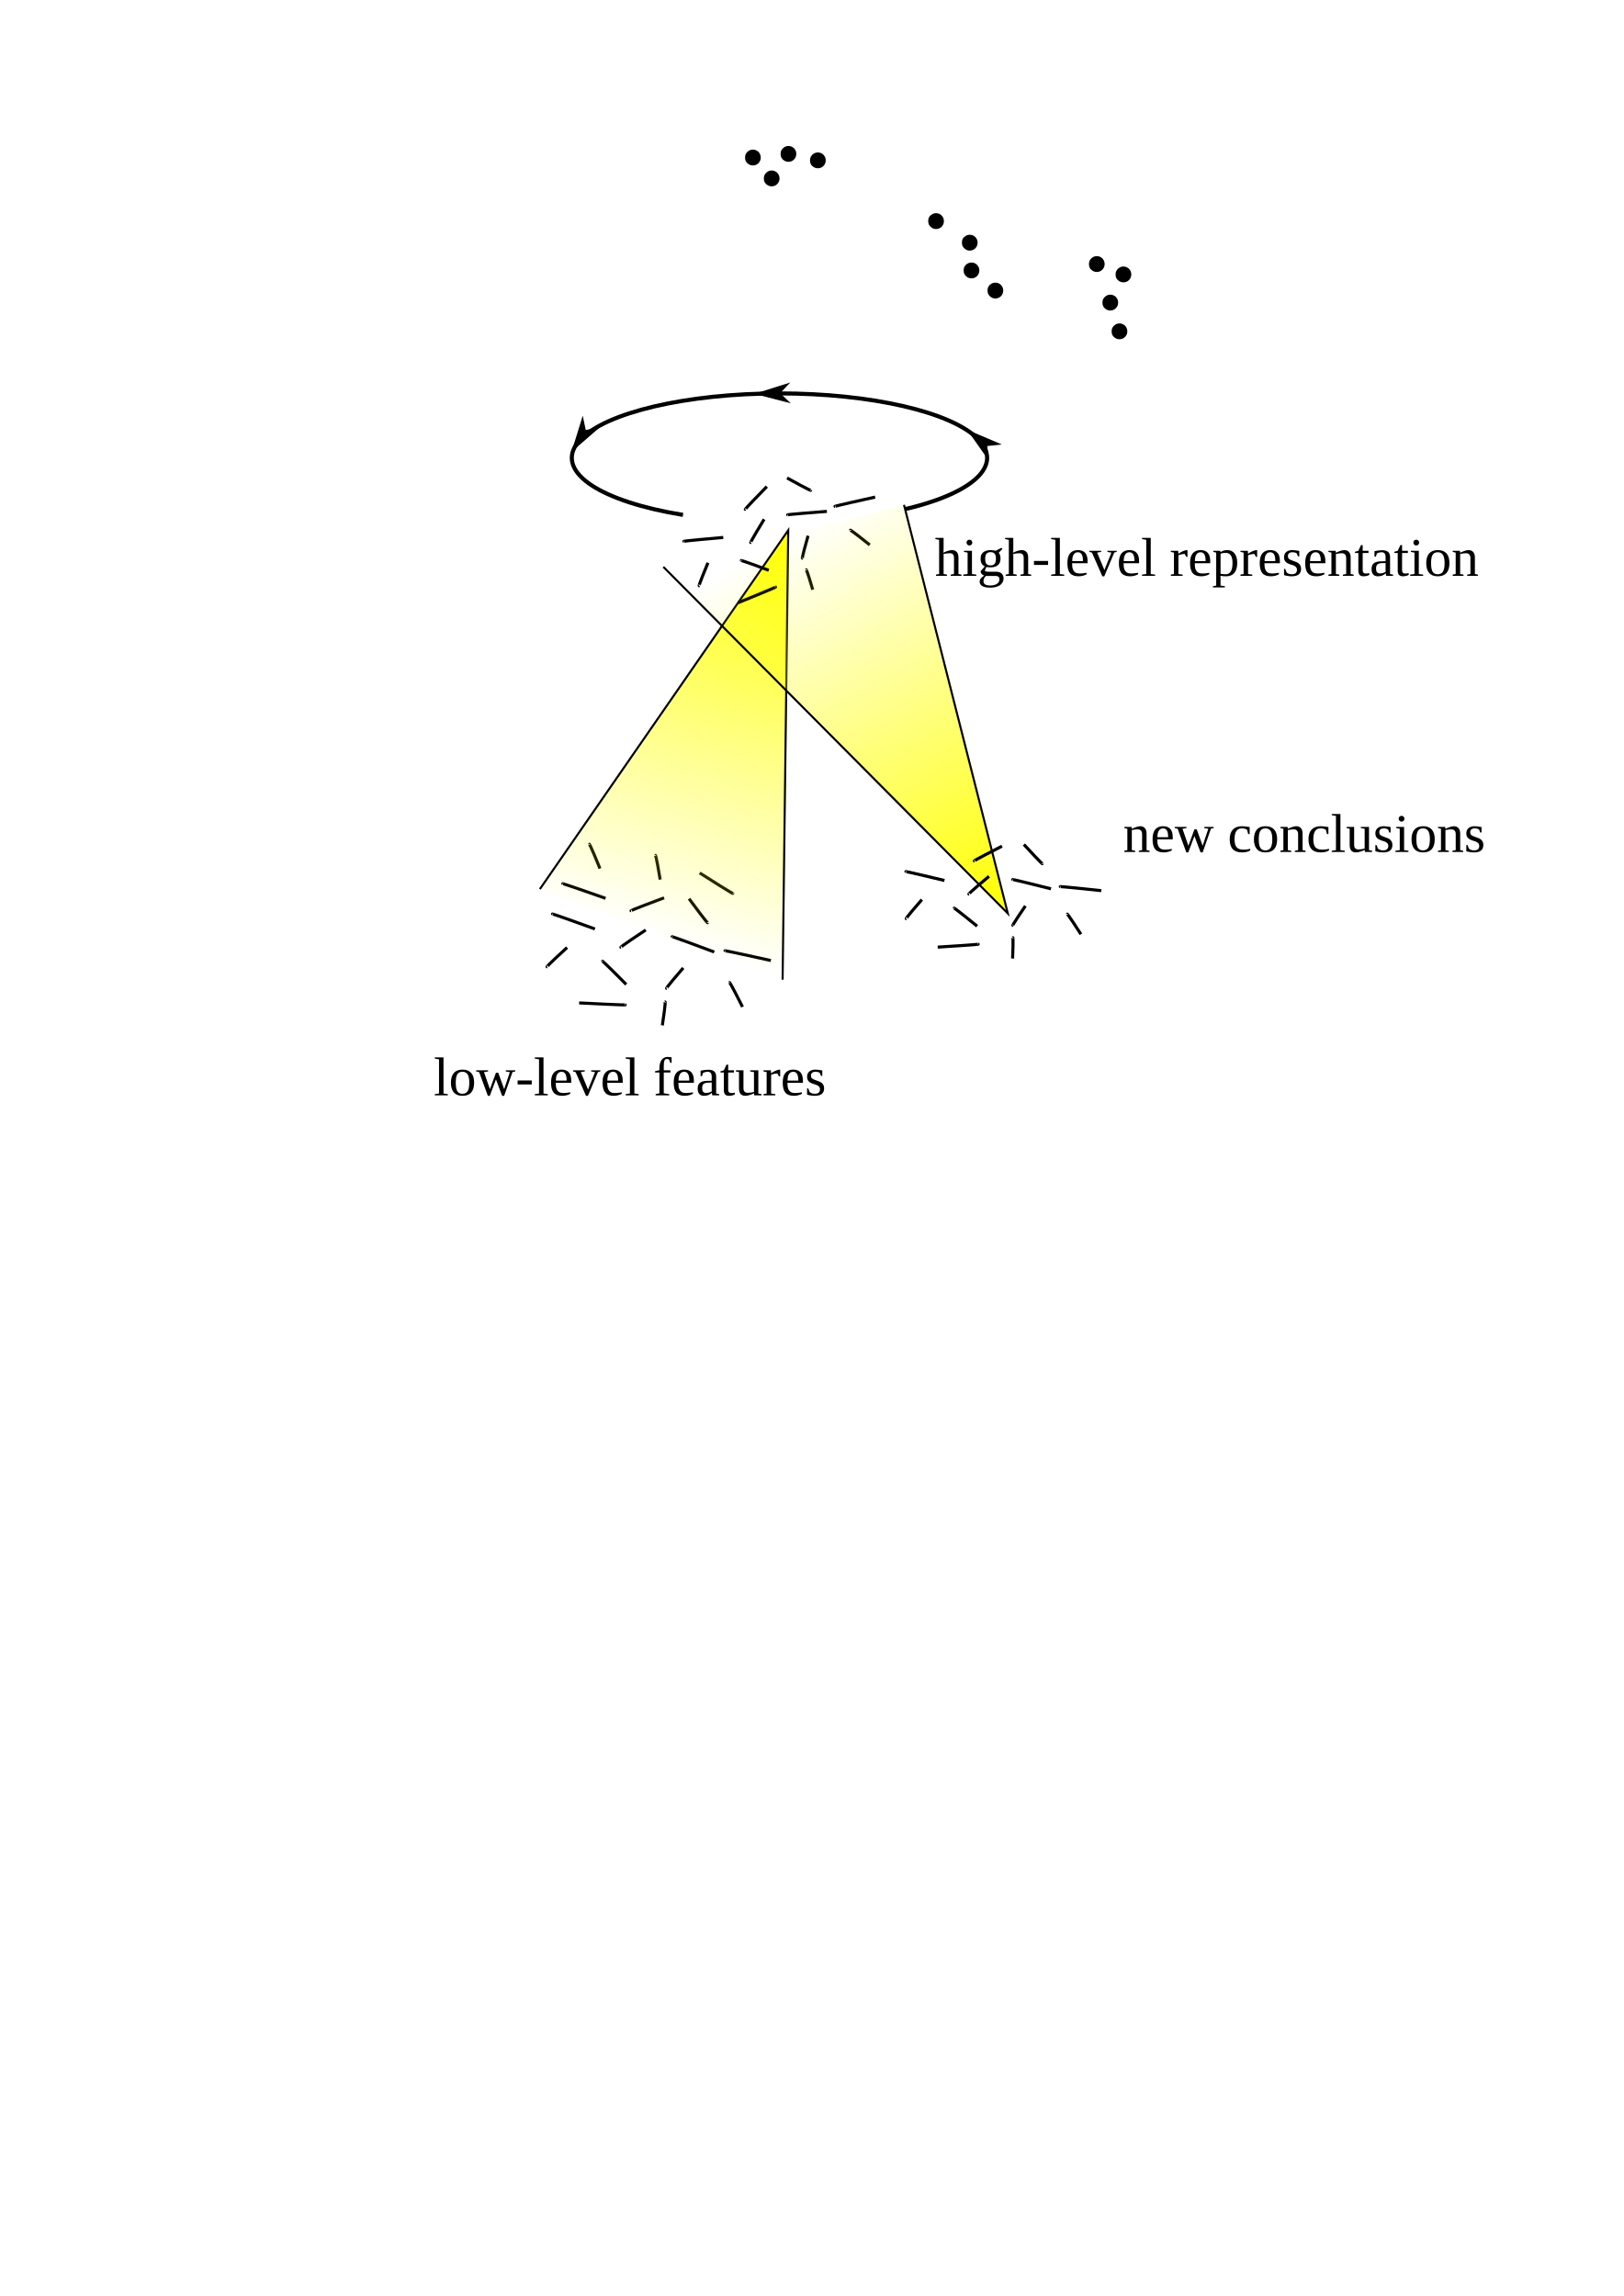
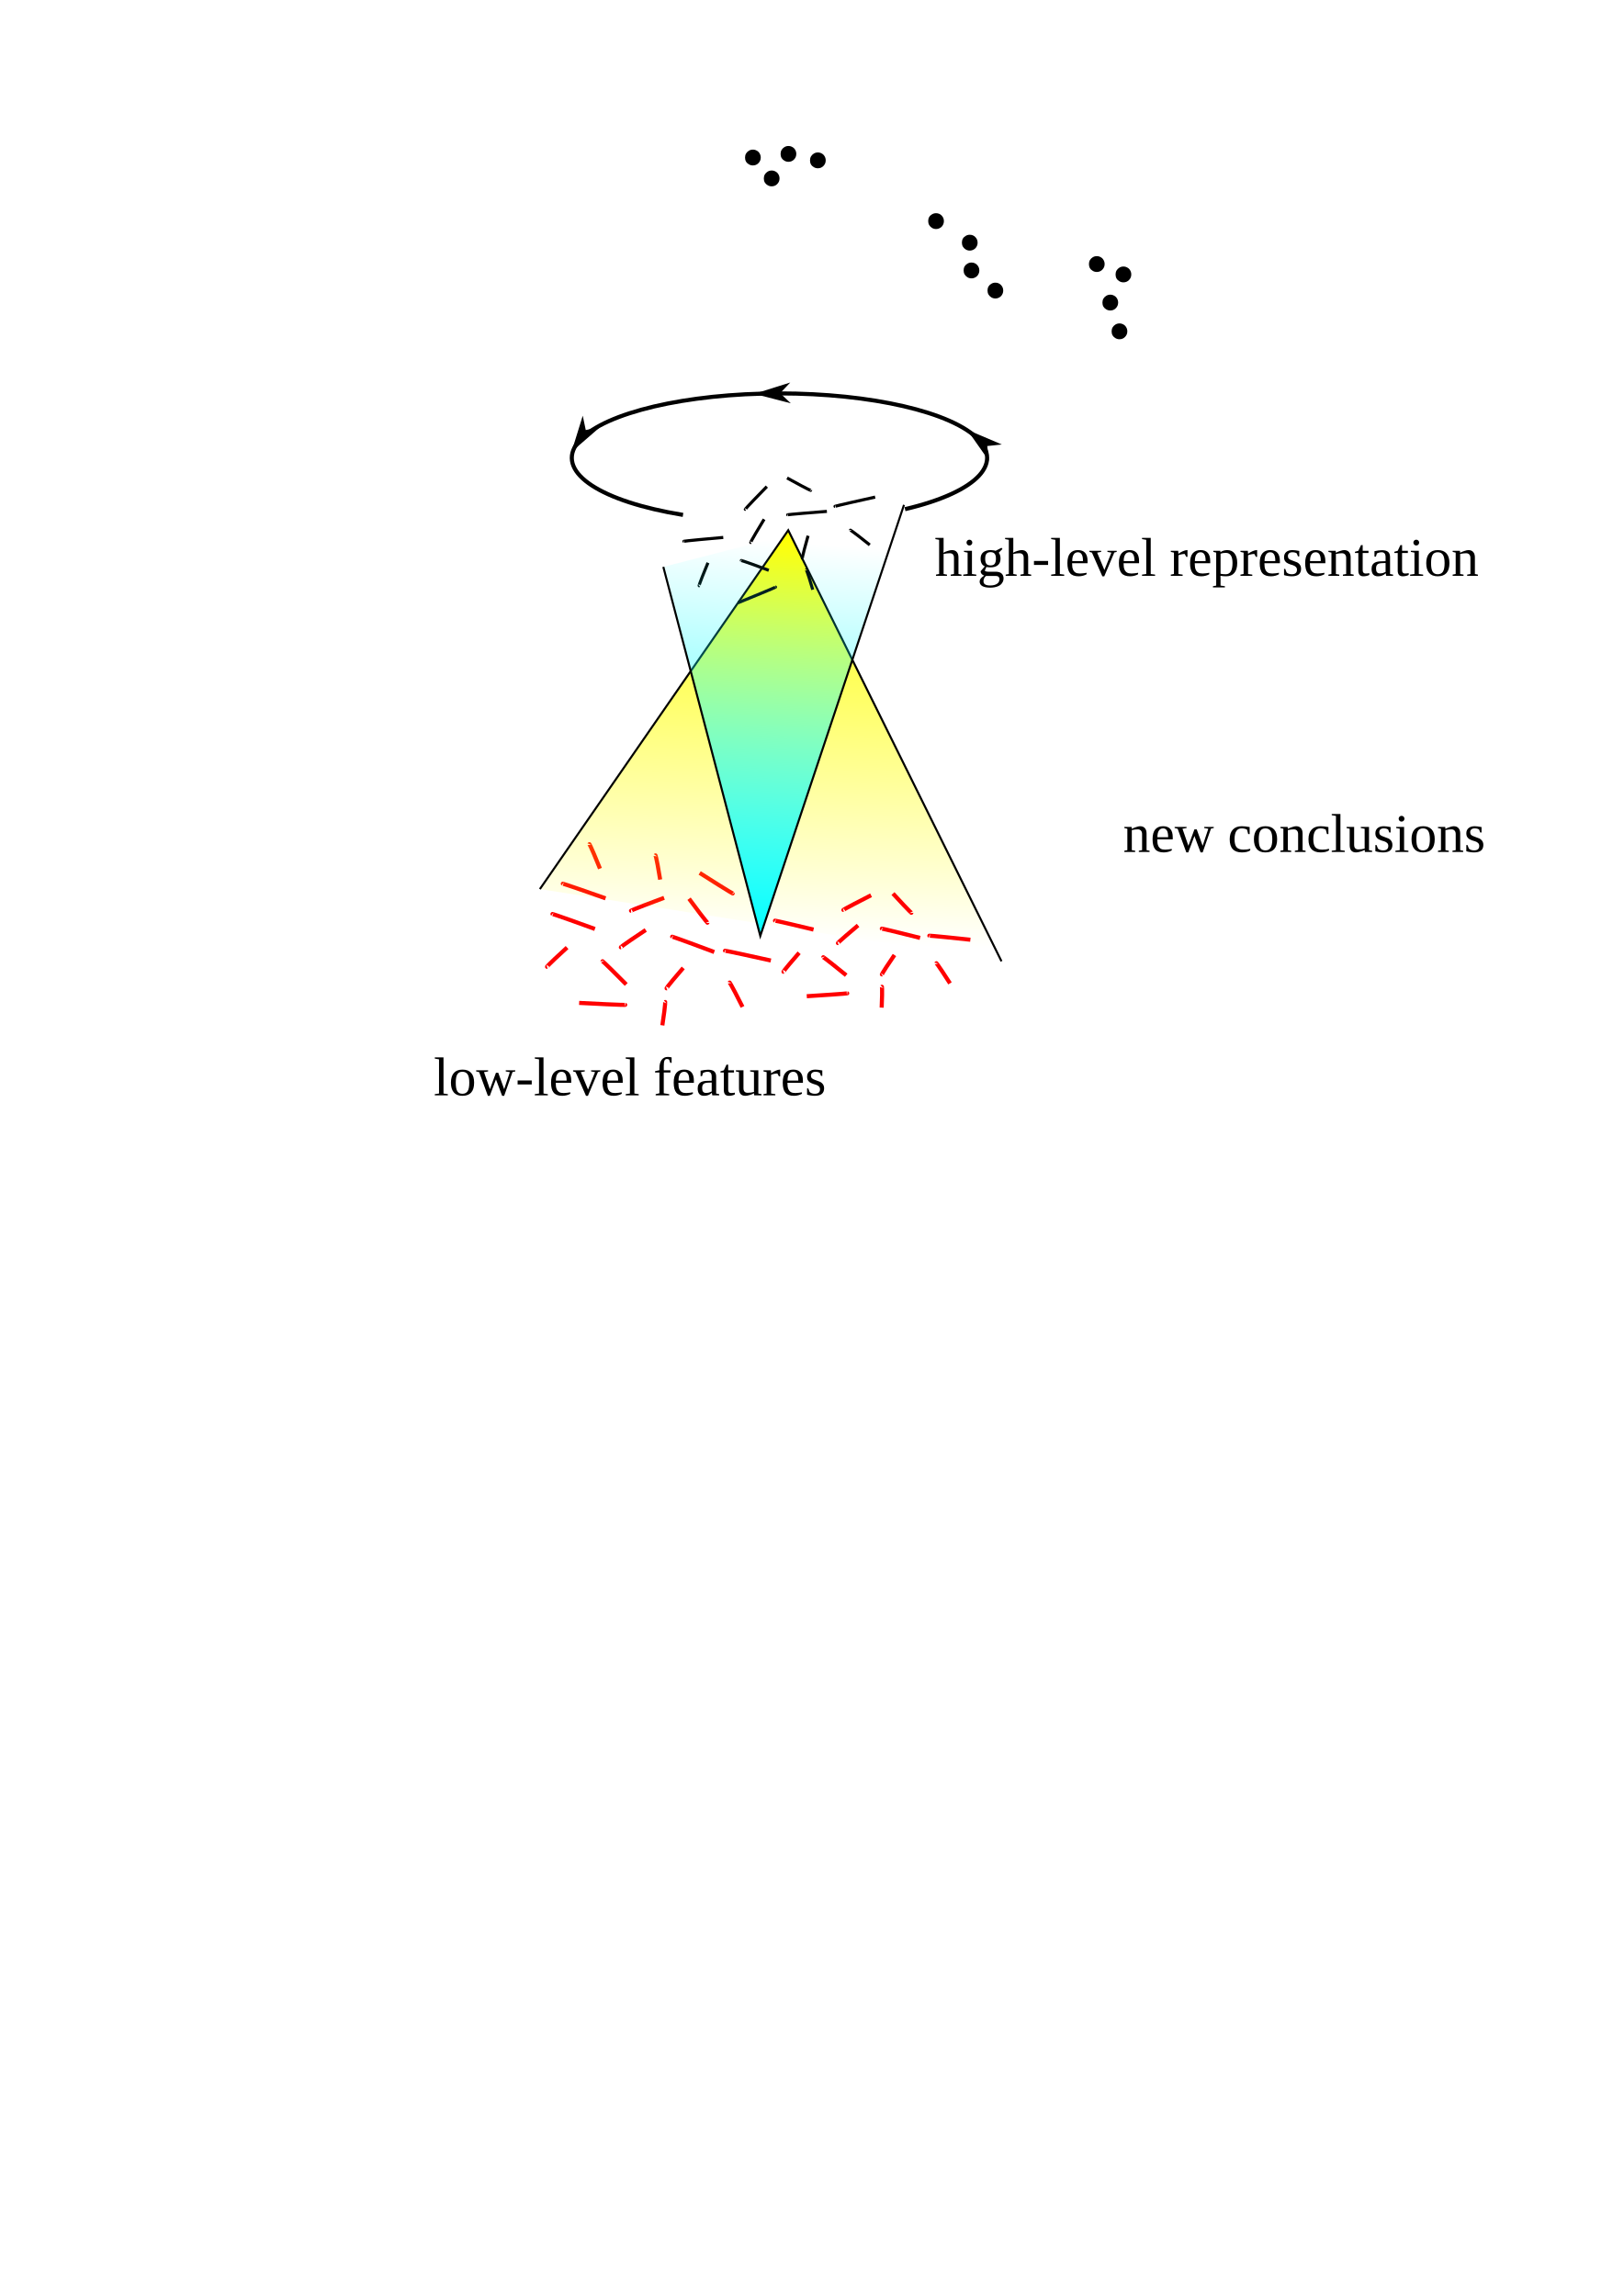
<svg xmlns="http://www.w3.org/2000/svg" xmlns:xlink="http://www.w3.org/1999/xlink" width="210mm" height="297mm" viewBox="0 0 210 297" version="1.1" id="svg8">
  <defs id="defs2">
+     <linearGradient id="linearGradient1093">
+       <stop style="stop-color:#00ffff;stop-opacity:1;" offset="0" id="stop1089" />
+       <stop style="stop-color:#00ffff;stop-opacity:0;" offset="1" id="stop1091" />
+     </linearGradient>
    <marker orient="auto" refY="0.0" refX="0.0" id="marker3506" style="overflow:visible;">
      <path id="path3504" d="M 0.0,0.0 L 5.0,-5.0 L -12.5,0.0 L 5.0,5.0 L 0.0,0.0 z " style="fill-rule:evenodd;stroke:#000000;stroke-width:1pt;stroke-opacity:1;fill:#000000;fill-opacity:1" transform="scale(0.4) rotate(180) translate(10,0)" />
    </marker>
    <marker orient="auto" refY="0.0" refX="0.0" id="Arrow1Mend" style="overflow:visible;">
      <path id="path3231" d="M 0.0,0.0 L 5.0,-5.0 L -12.5,0.0 L 5.0,5.0 L 0.0,0.0 z " style="fill-rule:evenodd;stroke:#800080;stroke-width:1pt;stroke-opacity:1;fill:#800080;fill-opacity:1" transform="scale(0.4) rotate(180) translate(10,0)" />
    </marker>
-     <linearGradient xlink:href="#linearGradient1047" id="linearGradient1049" x1="123.362" y1="166.164" x2="140.163" y2="113.33" gradientUnits="userSpaceOnUse" gradientTransform="rotate(180,112.6538,117.3761)" />
+     <linearGradient xlink:href="#linearGradient1047" id="linearGradient1049" x1="123.362" y1="166.164" x2="125.346" y2="113.065" gradientUnits="userSpaceOnUse" gradientTransform="rotate(180,112.6538,117.3761)" />
    <linearGradient id="linearGradient1047">
      <stop style="stop-color:#ffff00;stop-opacity:1;" offset="0" id="stop1043" />
      <stop style="stop-color:#ffff00;stop-opacity:0;" offset="1" id="stop1045" />
    </linearGradient>
-     <linearGradient xlink:href="#linearGradient1047" id="linearGradient1049-0" x1="110.662" y1="158.755" x2="139.634" y2="109.625" gradientUnits="userSpaceOnUse" gradientTransform="matrix(-1,0,0,1,241.2724,-40.59693)" />
+     <linearGradient xlink:href="#linearGradient1093" id="linearGradient1095" x1="98.891" y1="121.709" x2="102.756" y2="70.116" gradientUnits="userSpaceOnUse" />
  </defs>
  <g id="layer1">
-     <path id="use2123" d="m 77.597,112.354 c -1.343,-3.315 -1.395,-3.182 -1.395,-3.182" style="fill:none;stroke:#000000;stroke-width:0.394;stroke-linecap:butt;stroke-linejoin:miter;stroke-miterlimit:4;stroke-dasharray:none;stroke-opacity:1" />
-     <path id="use2125" d="m 78.318,116.205 c -5.715,-2.018 -5.53,-1.891 -5.53,-1.891" style="fill:none;stroke:#000000;stroke-width:0.394;stroke-linecap:butt;stroke-linejoin:miter;stroke-miterlimit:4;stroke-dasharray:none;stroke-opacity:1" />
-     <path id="use2127" d="m 76.942,120.166 c -5.673,-2.06 -5.491,-1.932 -5.491,-1.932" style="fill:none;stroke:#000000;stroke-width:0.394;stroke-linecap:butt;stroke-linejoin:miter;stroke-miterlimit:4;stroke-dasharray:none;stroke-opacity:1" />
-     <path id="use2129" d="m 73.342,122.568 c -2.799,2.556 -2.59,2.49 -2.59,2.49" style="fill:none;stroke:#000000;stroke-width:0.394;stroke-linecap:butt;stroke-linejoin:miter;stroke-miterlimit:4;stroke-dasharray:none;stroke-opacity:1" />
-     <path id="use2135" d="m 85.382,113.778 c -0.539,-3.282 -0.625,-3.158 -0.625,-3.158" style="fill:none;stroke:#000000;stroke-width:0.394;stroke-linecap:butt;stroke-linejoin:miter;stroke-miterlimit:4;stroke-dasharray:none;stroke-opacity:1" />
-     <path id="use2137" d="m 85.891,116.137 c -4.534,1.692 -4.277,1.673 -4.277,1.673" style="fill:none;stroke:#000000;stroke-width:0.394;stroke-linecap:butt;stroke-linejoin:miter;stroke-miterlimit:4;stroke-dasharray:none;stroke-opacity:1" />
-     <path id="use2139" d="m 83.514,120.298 c -3.447,2.288 -3.217,2.237 -3.217,2.237" style="fill:none;stroke:#000000;stroke-width:0.394;stroke-linecap:butt;stroke-linejoin:miter;stroke-miterlimit:4;stroke-dasharray:none;stroke-opacity:1" />
-     <path id="use2141" d="m 80.993,127.343 c -3.135,-3.172 -3.102,-3.028 -3.102,-3.028" style="fill:none;stroke:#000000;stroke-width:0.394;stroke-linecap:butt;stroke-linejoin:miter;stroke-miterlimit:4;stroke-dasharray:none;stroke-opacity:1" />
-     <path id="use2143" d="m 74.902,129.731 c 6.224,0.321 5.959,0.251 5.959,0.251" style="fill:none;stroke:#000000;stroke-width:0.394;stroke-linecap:butt;stroke-linejoin:miter;stroke-miterlimit:4;stroke-dasharray:none;stroke-opacity:1" />
-     <path id="use2147" d="m 90.492,112.919 c 4.426,2.818 4.325,2.675 4.325,2.675" style="fill:none;stroke:#000000;stroke-width:0.394;stroke-linecap:butt;stroke-linejoin:miter;stroke-miterlimit:4;stroke-dasharray:none;stroke-opacity:1" />
-     <path id="use2149" d="m 89.119,116.255 c 2.412,3.269 2.415,3.128 2.415,3.128" style="fill:none;stroke:#000000;stroke-width:0.394;stroke-linecap:butt;stroke-linejoin:miter;stroke-miterlimit:4;stroke-dasharray:none;stroke-opacity:1" />
-     <path id="use2151" d="m 92.376,123.148 c -5.622,-2.107 -5.444,-1.979 -5.444,-1.979" style="fill:none;stroke:#000000;stroke-width:0.394;stroke-linecap:butt;stroke-linejoin:miter;stroke-miterlimit:4;stroke-dasharray:none;stroke-opacity:1" />
-     <path id="use2153" d="m 88.364,125.206 c -2.346,2.715 -2.151,2.639 -2.151,2.639" style="fill:none;stroke:#000000;stroke-width:0.394;stroke-linecap:butt;stroke-linejoin:miter;stroke-miterlimit:4;stroke-dasharray:none;stroke-opacity:1" />
-     <path id="use2155" d="m 85.664,132.636 c 0.479,-3.163 0.352,-3.053 0.352,-3.053" style="fill:none;stroke:#000000;stroke-width:0.394;stroke-linecap:butt;stroke-linejoin:miter;stroke-miterlimit:4;stroke-dasharray:none;stroke-opacity:1" />
-     <path id="use2163" d="m 99.696,124.25 c -6.155,-1.37 -5.929,-1.263 -5.929,-1.263" style="fill:none;stroke:#000000;stroke-width:0.394;stroke-linecap:butt;stroke-linejoin:miter;stroke-miterlimit:4;stroke-dasharray:none;stroke-opacity:1" />
-     <path id="use2165" d="m 96.032,130.247 c -1.659,-3.313 -1.697,-3.177 -1.697,-3.177" style="fill:none;stroke:#000000;stroke-width:0.394;stroke-linecap:butt;stroke-linejoin:miter;stroke-miterlimit:4;stroke-dasharray:none;stroke-opacity:1" />
-     <path style="fill:url(#linearGradient1049);fill-opacity:1;stroke:#000000;stroke-width:0.265px;stroke-linecap:butt;stroke-linejoin:miter;stroke-opacity:1" d="M 69.825,115.008 101.946,68.589 101.218,126.731" id="path929" />
+     <path id="use2123" d="m 77.597,112.354 c -1.343,-3.315 -1.395,-3.182 -1.395,-3.182" style="fill:none;stroke:#ff0000;stroke-width:0.529;stroke-linecap:butt;stroke-linejoin:miter;stroke-miterlimit:4;stroke-dasharray:none;stroke-opacity:1" />
+     <path id="use2125" d="m 78.318,116.205 c -5.715,-2.018 -5.53,-1.891 -5.53,-1.891" style="fill:none;stroke:#ff0000;stroke-width:0.529;stroke-linecap:butt;stroke-linejoin:miter;stroke-miterlimit:4;stroke-dasharray:none;stroke-opacity:1" />
+     <path id="use2127" d="m 76.942,120.166 c -5.673,-2.06 -5.491,-1.932 -5.491,-1.932" style="fill:none;stroke:#ff0000;stroke-width:0.529;stroke-linecap:butt;stroke-linejoin:miter;stroke-miterlimit:4;stroke-dasharray:none;stroke-opacity:1" />
+     <path id="use2129" d="m 73.342,122.568 c -2.799,2.556 -2.59,2.49 -2.59,2.49" style="fill:none;stroke:#ff0000;stroke-width:0.529;stroke-linecap:butt;stroke-linejoin:miter;stroke-miterlimit:4;stroke-dasharray:none;stroke-opacity:1" />
+     <path id="use2135" d="m 85.382,113.778 c -0.539,-3.282 -0.625,-3.158 -0.625,-3.158" style="fill:none;stroke:#ff0000;stroke-width:0.529;stroke-linecap:butt;stroke-linejoin:miter;stroke-miterlimit:4;stroke-dasharray:none;stroke-opacity:1" />
+     <path id="use2137" d="m 85.891,116.137 c -4.534,1.692 -4.277,1.673 -4.277,1.673" style="fill:none;stroke:#ff0000;stroke-width:0.529;stroke-linecap:butt;stroke-linejoin:miter;stroke-miterlimit:4;stroke-dasharray:none;stroke-opacity:1" />
+     <path id="use2139" d="m 83.514,120.298 c -3.447,2.288 -3.217,2.237 -3.217,2.237" style="fill:none;stroke:#ff0000;stroke-width:0.529;stroke-linecap:butt;stroke-linejoin:miter;stroke-miterlimit:4;stroke-dasharray:none;stroke-opacity:1" />
+     <path id="use2141" d="m 80.993,127.343 c -3.135,-3.172 -3.102,-3.028 -3.102,-3.028" style="fill:none;stroke:#ff0000;stroke-width:0.529;stroke-linecap:butt;stroke-linejoin:miter;stroke-miterlimit:4;stroke-dasharray:none;stroke-opacity:1" />
+     <path id="use2143" d="m 74.902,129.731 c 6.224,0.321 5.959,0.251 5.959,0.251" style="fill:none;stroke:#ff0000;stroke-width:0.529;stroke-linecap:butt;stroke-linejoin:miter;stroke-miterlimit:4;stroke-dasharray:none;stroke-opacity:1" />
+     <path id="use2147" d="m 90.492,112.919 c 4.426,2.818 4.325,2.675 4.325,2.675" style="fill:none;stroke:#ff0000;stroke-width:0.529;stroke-linecap:butt;stroke-linejoin:miter;stroke-miterlimit:4;stroke-dasharray:none;stroke-opacity:1" />
+     <path id="use2149" d="m 89.119,116.255 c 2.412,3.269 2.415,3.128 2.415,3.128" style="fill:none;stroke:#ff0000;stroke-width:0.529;stroke-linecap:butt;stroke-linejoin:miter;stroke-miterlimit:4;stroke-dasharray:none;stroke-opacity:1" />
+     <path id="use2151" d="m 92.376,123.148 c -5.622,-2.107 -5.444,-1.979 -5.444,-1.979" style="fill:none;stroke:#ff0000;stroke-width:0.529;stroke-linecap:butt;stroke-linejoin:miter;stroke-miterlimit:4;stroke-dasharray:none;stroke-opacity:1" />
+     <path id="use2153" d="m 88.364,125.206 c -2.346,2.715 -2.151,2.639 -2.151,2.639" style="fill:none;stroke:#ff0000;stroke-width:0.529;stroke-linecap:butt;stroke-linejoin:miter;stroke-miterlimit:4;stroke-dasharray:none;stroke-opacity:1" />
+     <path id="use2155" d="m 85.664,132.636 c 0.479,-3.163 0.352,-3.053 0.352,-3.053" style="fill:none;stroke:#ff0000;stroke-width:0.529;stroke-linecap:butt;stroke-linejoin:miter;stroke-miterlimit:4;stroke-dasharray:none;stroke-opacity:1" />
+     <path id="use2163" d="m 99.696,124.25 c -6.155,-1.37 -5.929,-1.263 -5.929,-1.263" style="fill:none;stroke:#ff0000;stroke-width:0.529;stroke-linecap:butt;stroke-linejoin:miter;stroke-miterlimit:4;stroke-dasharray:none;stroke-opacity:1" />
+     <path id="use2165" d="m 96.032,130.247 c -1.659,-3.313 -1.697,-3.177 -1.697,-3.177" style="fill:none;stroke:#ff0000;stroke-width:0.529;stroke-linecap:butt;stroke-linejoin:miter;stroke-miterlimit:4;stroke-dasharray:none;stroke-opacity:1" />
+     <path style="fill:url(#linearGradient1049);fill-opacity:1;stroke:#000000;stroke-width:0.265px;stroke-linecap:butt;stroke-linejoin:miter;stroke-opacity:1" d="M 69.825,115.008 101.946,68.589 129.528,124.35" id="path929" />
    <g id="g4018" transform="translate(-1.852083,-46.0375)">
      <text transform="scale(1,-1)" id="text933-0-5" y="-68.515" x="100.592" style="font-style:normal;font-variant:normal;font-weight:normal;font-stretch:normal;font-size:7.056px;line-height:1.25;font-family:'Times New Roman';-inkscape-font-specification:'Times New Roman, Normal';font-variant-ligatures:normal;font-variant-caps:normal;font-variant-numeric:normal;font-feature-settings:normal;text-align:start;letter-spacing:0px;word-spacing:0px;writing-mode:lr-tb;text-anchor:start;fill:#000000;fill-opacity:1;stroke:none;stroke-width:0.265" xml:space="preserve">
        <tspan style="font-size:2.117px;stroke-width:0.265" y="-68.515" x="100.592" id="tspan931-8-3">⬤</tspan>
      </text>
      <text transform="scale(1,-1)" id="text933-3-1-4" y="-66.179" x="106.567" style="font-style:normal;font-variant:normal;font-weight:normal;font-stretch:normal;font-size:7.056px;line-height:1.25;font-family:'Times New Roman';-inkscape-font-specification:'Times New Roman, Normal';font-variant-ligatures:normal;font-variant-caps:normal;font-variant-numeric:normal;font-feature-settings:normal;text-align:start;letter-spacing:0px;word-spacing:0px;writing-mode:lr-tb;text-anchor:start;fill:#000000;fill-opacity:1;stroke:none;stroke-width:0.265" xml:space="preserve">
        <tspan style="font-size:2.117px;stroke-width:0.265" y="-66.179" x="106.567" id="tspan931-6-9-9">⬤</tspan>
      </text>
      <text transform="scale(1,-1)" id="text933-7-9-0" y="-65.343" x="102.76" style="font-style:normal;font-variant:normal;font-weight:normal;font-stretch:normal;font-size:7.056px;line-height:1.25;font-family:'Times New Roman';-inkscape-font-specification:'Times New Roman, Normal';font-variant-ligatures:normal;font-variant-caps:normal;font-variant-numeric:normal;font-feature-settings:normal;text-align:start;letter-spacing:0px;word-spacing:0px;writing-mode:lr-tb;text-anchor:start;fill:#000000;fill-opacity:1;stroke:none;stroke-width:0.265" xml:space="preserve">
        <tspan style="font-size:2.117px;stroke-width:0.265" y="-65.343" x="102.76" id="tspan931-5-7-2">⬤</tspan>
      </text>
      <text transform="scale(1,-1)" id="text933-35-8-0" y="-65.812" x="98.163" style="font-style:normal;font-variant:normal;font-weight:normal;font-stretch:normal;font-size:7.056px;line-height:1.25;font-family:'Times New Roman';-inkscape-font-specification:'Times New Roman, Normal';font-variant-ligatures:normal;font-variant-caps:normal;font-variant-numeric:normal;font-feature-settings:normal;text-align:start;letter-spacing:0px;word-spacing:0px;writing-mode:lr-tb;text-anchor:start;fill:#000000;fill-opacity:1;stroke:none;stroke-width:0.265" xml:space="preserve">
        <tspan style="font-size:2.117px;stroke-width:0.265" y="-65.812" x="98.163" id="tspan931-62-2-1">⬤</tspan>
      </text>
    </g>
    <text xml:space="preserve" style="font-style:normal;font-variant:normal;font-weight:normal;font-stretch:normal;font-size:7.056px;line-height:1.25;font-family:'Times New Roman';-inkscape-font-specification:'Times New Roman, Normal';font-variant-ligatures:normal;font-variant-caps:normal;font-variant-numeric:normal;font-feature-settings:normal;text-align:start;letter-spacing:0px;word-spacing:0px;writing-mode:lr-tb;text-anchor:start;fill:#000000;fill-opacity:1;stroke:none;stroke-width:0.265" x="142.534" y="-38.539" id="text933-0" transform="scale(1,-1)">
      <tspan id="tspan931-8" x="142.534" y="-38.539" style="font-size:2.117px;stroke-width:0.265">⬤</tspan>
    </text>
    <text xml:space="preserve" style="font-style:normal;font-variant:normal;font-weight:normal;font-stretch:normal;font-size:7.056px;line-height:1.25;font-family:'Times New Roman';-inkscape-font-specification:'Times New Roman, Normal';font-variant-ligatures:normal;font-variant-caps:normal;font-variant-numeric:normal;font-feature-settings:normal;text-align:start;letter-spacing:0px;word-spacing:0px;writing-mode:lr-tb;text-anchor:start;fill:#000000;fill-opacity:1;stroke:none;stroke-width:0.265" x="140.79" y="-33.554" id="text933-3-1" transform="scale(1,-1)">
      <tspan id="tspan931-6-9" x="140.79" y="-33.554" style="font-size:2.117px;stroke-width:0.265">⬤</tspan>
    </text>
    <text xml:space="preserve" style="font-style:normal;font-variant:normal;font-weight:normal;font-stretch:normal;font-size:7.056px;line-height:1.25;font-family:'Times New Roman';-inkscape-font-specification:'Times New Roman, Normal';font-variant-ligatures:normal;font-variant-caps:normal;font-variant-numeric:normal;font-feature-settings:normal;text-align:start;letter-spacing:0px;word-spacing:0px;writing-mode:lr-tb;text-anchor:start;fill:#000000;fill-opacity:1;stroke:none;stroke-width:0.265" x="144.235" y="-34.899" id="text933-7-9" transform="scale(1,-1)">
      <tspan id="tspan931-5-7" x="144.235" y="-34.899" style="font-size:2.117px;stroke-width:0.265">⬤</tspan>
    </text>
    <text xml:space="preserve" style="font-style:normal;font-variant:normal;font-weight:normal;font-stretch:normal;font-size:7.056px;line-height:1.25;font-family:'Times New Roman';-inkscape-font-specification:'Times New Roman, Normal';font-variant-ligatures:normal;font-variant-caps:normal;font-variant-numeric:normal;font-feature-settings:normal;text-align:start;letter-spacing:0px;word-spacing:0px;writing-mode:lr-tb;text-anchor:start;fill:#000000;fill-opacity:1;stroke:none;stroke-width:0.265" x="143.721" y="-42.261" id="text933-35-8" transform="scale(1,-1)">
      <tspan id="tspan931-62-2" x="143.721" y="-42.261" style="font-size:2.117px;stroke-width:0.265">⬤</tspan>
    </text>
    <text xml:space="preserve" style="font-style:normal;font-variant:normal;font-weight:normal;font-stretch:normal;font-size:7.056px;line-height:1.25;font-family:'Times New Roman';-inkscape-font-specification:'Times New Roman, Normal';font-variant-ligatures:normal;font-variant-caps:normal;font-variant-numeric:normal;font-feature-settings:normal;text-align:start;letter-spacing:0px;word-spacing:0px;writing-mode:lr-tb;text-anchor:start;fill:#000000;fill-opacity:1;stroke:none;stroke-width:0.265" x="124.36" y="31.989" id="text933">
      <tspan id="tspan931" x="124.36" y="31.989" style="font-size:2.117px;stroke-width:0.265">⬤</tspan>
    </text>
    <text xml:space="preserve" style="font-style:normal;font-variant:normal;font-weight:normal;font-stretch:normal;font-size:7.056px;line-height:1.25;font-family:'Times New Roman';-inkscape-font-specification:'Times New Roman, Normal';font-variant-ligatures:normal;font-variant-caps:normal;font-variant-numeric:normal;font-feature-settings:normal;text-align:start;letter-spacing:0px;word-spacing:0px;writing-mode:lr-tb;text-anchor:start;fill:#000000;fill-opacity:1;stroke:none;stroke-width:0.265" x="124.583" y="35.588" id="text933-3">
      <tspan id="tspan931-6" x="124.583" y="35.588" style="font-size:2.117px;stroke-width:0.265">⬤</tspan>
    </text>
    <text xml:space="preserve" style="font-style:normal;font-variant:normal;font-weight:normal;font-stretch:normal;font-size:7.056px;line-height:1.25;font-family:'Times New Roman';-inkscape-font-specification:'Times New Roman, Normal';font-variant-ligatures:normal;font-variant-caps:normal;font-variant-numeric:normal;font-feature-settings:normal;text-align:start;letter-spacing:0px;word-spacing:0px;writing-mode:lr-tb;text-anchor:start;fill:#000000;fill-opacity:1;stroke:none;stroke-width:0.265" x="119.999" y="29.204" id="text933-7">
      <tspan id="tspan931-5" x="119.999" y="29.204" style="font-size:2.117px;stroke-width:0.265">⬤</tspan>
    </text>
    <text xml:space="preserve" style="font-style:normal;font-variant:normal;font-weight:normal;font-stretch:normal;font-size:7.056px;line-height:1.25;font-family:'Times New Roman';-inkscape-font-specification:'Times New Roman, Normal';font-variant-ligatures:normal;font-variant-caps:normal;font-variant-numeric:normal;font-feature-settings:normal;text-align:start;letter-spacing:0px;word-spacing:0px;writing-mode:lr-tb;text-anchor:start;fill:#000000;fill-opacity:1;stroke:none;stroke-width:0.265" x="127.67" y="38.184" id="text933-35">
      <tspan id="tspan931-62" x="127.67" y="38.184" style="font-size:2.117px;stroke-width:0.265">⬤</tspan>
    </text>
    <path style="opacity:1;vector-effect:none;fill:none;fill-opacity:1;stroke:#000000;stroke-width:0.529;stroke-linecap:butt;stroke-linejoin:miter;stroke-miterlimit:4;stroke-dasharray:none;stroke-dashoffset:0;stroke-opacity:1;marker-mid:url(#marker3506)" id="path3220" d="m 117.048,-65.864 a 26.855,8.334 0 0 1 8.839,9.623 26.855,8.334 0 0 1 -27.303,5.322 26.855,8.334 0 0 1 -24.092,-6.65 26.855,8.334 0 0 1 13.844,-9.037" transform="scale(1,-1)" />
    <text xml:space="preserve" style="font-style:normal;font-variant:normal;font-weight:normal;font-stretch:normal;font-size:7.056px;line-height:1.25;font-family:'Times New Roman';-inkscape-font-specification:'Times New Roman, Normal';font-variant-ligatures:normal;font-variant-caps:normal;font-variant-numeric:normal;font-feature-settings:normal;text-align:start;letter-spacing:0px;word-spacing:0px;writing-mode:lr-tb;text-anchor:start;fill:#000000;fill-opacity:1;stroke:none;stroke-width:0.265" x="56.092" y="141.69" id="text3930">
      <tspan id="tspan3928" x="56.092" y="141.69" style="stroke-width:0.265">low-level features</tspan>
    </text>
    <text xml:space="preserve" style="font-style:normal;font-variant:normal;font-weight:normal;font-stretch:normal;font-size:7.056px;line-height:1.25;font-family:'Times New Roman';-inkscape-font-specification:'Times New Roman, Normal';font-variant-ligatures:normal;font-variant-caps:normal;font-variant-numeric:normal;font-feature-settings:normal;text-align:start;letter-spacing:0px;word-spacing:0px;writing-mode:lr-tb;text-anchor:start;fill:#000000;fill-opacity:1;stroke:none;stroke-width:0.265" x="120.915" y="74.485" id="text3934">
      <tspan id="tspan3932" x="120.915" y="74.485" style="stroke-width:0.265">high-level representation</tspan>
    </text>
    <g id="g4008" transform="matrix(0.796815,-0.3736965,0.3706232,0.8034224,-38.79147,43.92221)" style="stroke-width:0.45;stroke-miterlimit:4;stroke-dasharray:none">
      <path style="fill:none;stroke:#000000;stroke-width:0.45;stroke-linecap:butt;stroke-linejoin:miter;stroke-miterlimit:4;stroke-dasharray:none;stroke-opacity:1" d="m 124.353,89.704 c -5.673,-2.06 -5.491,-1.932 -5.491,-1.932" id="use2127-7" />
      <path style="fill:none;stroke:#000000;stroke-width:0.45;stroke-linecap:butt;stroke-linejoin:miter;stroke-miterlimit:4;stroke-dasharray:none;stroke-opacity:1" d="m 120.753,92.106 c -2.799,2.556 -2.59,2.49 -2.59,2.49" id="use2129-5" />
      <path style="fill:none;stroke:#000000;stroke-width:0.45;stroke-linecap:butt;stroke-linejoin:miter;stroke-miterlimit:4;stroke-dasharray:none;stroke-opacity:1" d="m 133.302,85.675 c -4.534,1.692 -4.277,1.673 -4.277,1.673" id="use2137-5" />
      <path style="fill:none;stroke:#000000;stroke-width:0.45;stroke-linecap:butt;stroke-linejoin:miter;stroke-miterlimit:4;stroke-dasharray:none;stroke-opacity:1" d="m 130.925,89.836 c -3.447,2.288 -3.217,2.237 -3.217,2.237" id="use2139-6" />
      <path style="fill:none;stroke:#000000;stroke-width:0.45;stroke-linecap:butt;stroke-linejoin:miter;stroke-miterlimit:4;stroke-dasharray:none;stroke-opacity:1" d="m 128.404,96.881 c -3.135,-3.172 -3.102,-3.028 -3.102,-3.028" id="use2141-2" />
      <path style="fill:none;stroke:#000000;stroke-width:0.45;stroke-linecap:butt;stroke-linejoin:miter;stroke-miterlimit:4;stroke-dasharray:none;stroke-opacity:1" d="m 122.313,99.269 c 6.224,0.321 5.959,0.251 5.959,0.251" id="use2143-9" />
      <path style="fill:none;stroke:#000000;stroke-width:0.45;stroke-linecap:butt;stroke-linejoin:miter;stroke-miterlimit:4;stroke-dasharray:none;stroke-opacity:1" d="m 136.53,85.793 c 2.412,3.269 2.415,3.128 2.415,3.128" id="use2149-2" />
      <path style="fill:none;stroke:#000000;stroke-width:0.45;stroke-linecap:butt;stroke-linejoin:miter;stroke-miterlimit:4;stroke-dasharray:none;stroke-opacity:1" d="m 139.787,92.686 c -5.622,-2.107 -5.444,-1.979 -5.444,-1.979" id="use2151-7" />
      <path style="fill:none;stroke:#000000;stroke-width:0.45;stroke-linecap:butt;stroke-linejoin:miter;stroke-miterlimit:4;stroke-dasharray:none;stroke-opacity:1" d="m 135.775,94.744 c -2.346,2.715 -2.151,2.639 -2.151,2.639" id="use2153-0" />
      <path style="fill:none;stroke:#000000;stroke-width:0.45;stroke-linecap:butt;stroke-linejoin:miter;stroke-miterlimit:4;stroke-dasharray:none;stroke-opacity:1" d="m 133.075,102.174 c 0.479,-3.163 0.352,-3.053 0.352,-3.053" id="use2155-9" />
      <path style="fill:none;stroke:#000000;stroke-width:0.45;stroke-linecap:butt;stroke-linejoin:miter;stroke-miterlimit:4;stroke-dasharray:none;stroke-opacity:1" d="m 147.107,93.789 c -6.155,-1.37 -5.929,-1.263 -5.929,-1.263" id="use2163-3" />
      <path style="fill:none;stroke:#000000;stroke-width:0.45;stroke-linecap:butt;stroke-linejoin:miter;stroke-miterlimit:4;stroke-dasharray:none;stroke-opacity:1" d="m 143.443,99.785 c -1.659,-3.313 -1.697,-3.177 -1.697,-3.177" id="use2165-6" />
    </g>
-     <path style="fill:url(#linearGradient1049-0);fill-opacity:1;stroke:#000000;stroke-width:0.265px;stroke-linecap:butt;stroke-linejoin:miter;stroke-opacity:1" d="M 85.79,73.327 130.346,118.158 116.918,65.308" id="path929-6" />
-     <g id="g4008-1" transform="matrix(0.8743665,-0.1002315,0.09521244,0.8796497,4.878996,47.453)" style="stroke-width:0.45;stroke-miterlimit:4;stroke-dasharray:none">
-       <path style="fill:none;stroke:#000000;stroke-width:0.45;stroke-linecap:butt;stroke-linejoin:miter;stroke-miterlimit:4;stroke-dasharray:none;stroke-opacity:1" d="m 124.353,89.704 c -5.673,-2.06 -5.491,-1.932 -5.491,-1.932" id="use2127-7-8" />
-       <path style="fill:none;stroke:#000000;stroke-width:0.45;stroke-linecap:butt;stroke-linejoin:miter;stroke-miterlimit:4;stroke-dasharray:none;stroke-opacity:1" d="m 120.753,92.106 c -2.799,2.556 -2.59,2.49 -2.59,2.49" id="use2129-5-7" />
-       <path style="fill:none;stroke:#000000;stroke-width:0.45;stroke-linecap:butt;stroke-linejoin:miter;stroke-miterlimit:4;stroke-dasharray:none;stroke-opacity:1" d="m 133.302,85.675 c -4.534,1.692 -4.277,1.673 -4.277,1.673" id="use2137-5-9" />
-       <path style="fill:none;stroke:#000000;stroke-width:0.45;stroke-linecap:butt;stroke-linejoin:miter;stroke-miterlimit:4;stroke-dasharray:none;stroke-opacity:1" d="m 130.925,89.836 c -3.447,2.288 -3.217,2.237 -3.217,2.237" id="use2139-6-2" />
-       <path style="fill:none;stroke:#000000;stroke-width:0.45;stroke-linecap:butt;stroke-linejoin:miter;stroke-miterlimit:4;stroke-dasharray:none;stroke-opacity:1" d="m 128.404,96.881 c -3.135,-3.172 -3.102,-3.028 -3.102,-3.028" id="use2141-2-0" />
-       <path style="fill:none;stroke:#000000;stroke-width:0.45;stroke-linecap:butt;stroke-linejoin:miter;stroke-miterlimit:4;stroke-dasharray:none;stroke-opacity:1" d="m 122.313,99.269 c 6.224,0.321 5.959,0.251 5.959,0.251" id="use2143-9-2" />
-       <path style="fill:none;stroke:#000000;stroke-width:0.45;stroke-linecap:butt;stroke-linejoin:miter;stroke-miterlimit:4;stroke-dasharray:none;stroke-opacity:1" d="m 136.53,85.793 c 2.412,3.269 2.415,3.128 2.415,3.128" id="use2149-2-3" />
-       <path style="fill:none;stroke:#000000;stroke-width:0.45;stroke-linecap:butt;stroke-linejoin:miter;stroke-miterlimit:4;stroke-dasharray:none;stroke-opacity:1" d="m 139.787,92.686 c -5.622,-2.107 -5.444,-1.979 -5.444,-1.979" id="use2151-7-7" />
-       <path style="fill:none;stroke:#000000;stroke-width:0.45;stroke-linecap:butt;stroke-linejoin:miter;stroke-miterlimit:4;stroke-dasharray:none;stroke-opacity:1" d="m 135.775,94.744 c -2.346,2.715 -2.151,2.639 -2.151,2.639" id="use2153-0-5" />
-       <path style="fill:none;stroke:#000000;stroke-width:0.45;stroke-linecap:butt;stroke-linejoin:miter;stroke-miterlimit:4;stroke-dasharray:none;stroke-opacity:1" d="m 133.075,102.174 c 0.479,-3.163 0.352,-3.053 0.352,-3.053" id="use2155-9-9" />
-       <path style="fill:none;stroke:#000000;stroke-width:0.45;stroke-linecap:butt;stroke-linejoin:miter;stroke-miterlimit:4;stroke-dasharray:none;stroke-opacity:1" d="m 147.107,93.789 c -6.155,-1.37 -5.929,-1.263 -5.929,-1.263" id="use2163-3-2" />
-       <path style="fill:none;stroke:#000000;stroke-width:0.45;stroke-linecap:butt;stroke-linejoin:miter;stroke-miterlimit:4;stroke-dasharray:none;stroke-opacity:1" d="m 143.443,99.785 c -1.659,-3.313 -1.697,-3.177 -1.697,-3.177" id="use2165-6-2" />
-     </g>
+     <path style="fill:url(#linearGradient1095);fill-opacity:1;stroke:#000000;stroke-width:0.265px;stroke-linecap:butt;stroke-linejoin:miter;stroke-opacity:1" d="M 85.79,73.327 98.331,121.069 116.918,65.308" id="path929-6" />
+     <path id="use2127-7-8" d="m 105.217,120.247 c -5.157,-1.243 -4.985,-1.149 -4.985,-1.149" style="fill:none;stroke:#ff0000;stroke-width:0.529;stroke-linecap:butt;stroke-linejoin:miter;stroke-miterlimit:4;stroke-dasharray:none;stroke-opacity:1" />
+     <path id="use2129-5-7" d="m 103.356,123.25 c -2.204,2.529 -2.027,2.45 -2.027,2.45" style="fill:none;stroke:#ff0000;stroke-width:0.529;stroke-linecap:butt;stroke-linejoin:miter;stroke-miterlimit:4;stroke-dasharray:none;stroke-opacity:1" />
+     <path id="use2137-5-9" d="m 112.658,115.806 c -3.803,1.943 -3.58,1.901 -3.58,1.901" style="fill:none;stroke:#ff0000;stroke-width:0.529;stroke-linecap:butt;stroke-linejoin:miter;stroke-miterlimit:4;stroke-dasharray:none;stroke-opacity:1" />
+     <path id="use2139-6-2" d="m 110.975,119.704 c -2.796,2.358 -2.6,2.29 -2.6,2.29" style="fill:none;stroke:#ff0000;stroke-width:0.529;stroke-linecap:butt;stroke-linejoin:miter;stroke-miterlimit:4;stroke-dasharray:none;stroke-opacity:1" />
+     <path id="use2141-2-0" d="m 109.442,126.154 c -3.043,-2.476 -3.001,-2.353 -3.001,-2.353" style="fill:none;stroke:#ff0000;stroke-width:0.529;stroke-linecap:butt;stroke-linejoin:miter;stroke-miterlimit:4;stroke-dasharray:none;stroke-opacity:1" />
+     <path id="use2143-9-2" d="m 104.343,128.866 c 5.472,-0.342 5.234,-0.377 5.234,-0.377" style="fill:none;stroke:#ff0000;stroke-width:0.529;stroke-linecap:butt;stroke-linejoin:miter;stroke-miterlimit:4;stroke-dasharray:none;stroke-opacity:1" />
+     <path id="use2149-2-3" d="m 115.492,115.586 c 2.42,2.634 2.41,2.51 2.41,2.51" style="fill:none;stroke:#ff0000;stroke-width:0.529;stroke-linecap:butt;stroke-linejoin:miter;stroke-miterlimit:4;stroke-dasharray:none;stroke-opacity:1" />
+     <path id="use2151-7-7" d="m 118.996,121.323 c -5.117,-1.29 -4.949,-1.195 -4.949,-1.195" style="fill:none;stroke:#ff0000;stroke-width:0.529;stroke-linecap:butt;stroke-linejoin:miter;stroke-miterlimit:4;stroke-dasharray:none;stroke-opacity:1" />
+     <path id="use2153-0-5" d="m 115.684,123.536 c -1.793,2.624 -1.63,2.537 -1.63,2.537" style="fill:none;stroke:#ff0000;stroke-width:0.529;stroke-linecap:butt;stroke-linejoin:miter;stroke-miterlimit:4;stroke-dasharray:none;stroke-opacity:1" />
+     <path id="use2155-9-9" d="m 114.031,130.342 c 0.117,-2.83 0.017,-2.721 0.017,-2.721" style="fill:none;stroke:#ff0000;stroke-width:0.529;stroke-linecap:butt;stroke-linejoin:miter;stroke-miterlimit:4;stroke-dasharray:none;stroke-opacity:1" />
+     <path id="use2163-3-2" d="m 125.501,121.559 c -5.512,-0.588 -5.304,-0.516 -5.304,-0.516" style="fill:none;stroke:#ff0000;stroke-width:0.529;stroke-linecap:butt;stroke-linejoin:miter;stroke-miterlimit:4;stroke-dasharray:none;stroke-opacity:1" />
+     <path id="use2165-6-2" d="m 122.868,127.201 c -1.766,-2.748 -1.786,-2.625 -1.786,-2.625" style="fill:none;stroke:#ff0000;stroke-width:0.529;stroke-linecap:butt;stroke-linejoin:miter;stroke-miterlimit:4;stroke-dasharray:none;stroke-opacity:1" />
    <text xml:space="preserve" style="font-style:normal;font-variant:normal;font-weight:normal;font-stretch:normal;font-size:7.056px;line-height:1.25;font-family:'Times New Roman';-inkscape-font-specification:'Times New Roman, Normal';font-variant-ligatures:normal;font-variant-caps:normal;font-variant-numeric:normal;font-feature-settings:normal;text-align:start;letter-spacing:0px;word-spacing:0px;writing-mode:lr-tb;text-anchor:start;fill:#000000;fill-opacity:1;stroke:none;stroke-width:0.265" x="145.256" y="110.204" id="text4727">
      <tspan id="tspan4725" x="145.256" y="110.204" style="stroke-width:0.265">new conclusions</tspan>
    </text>
  </g>
</svg>
